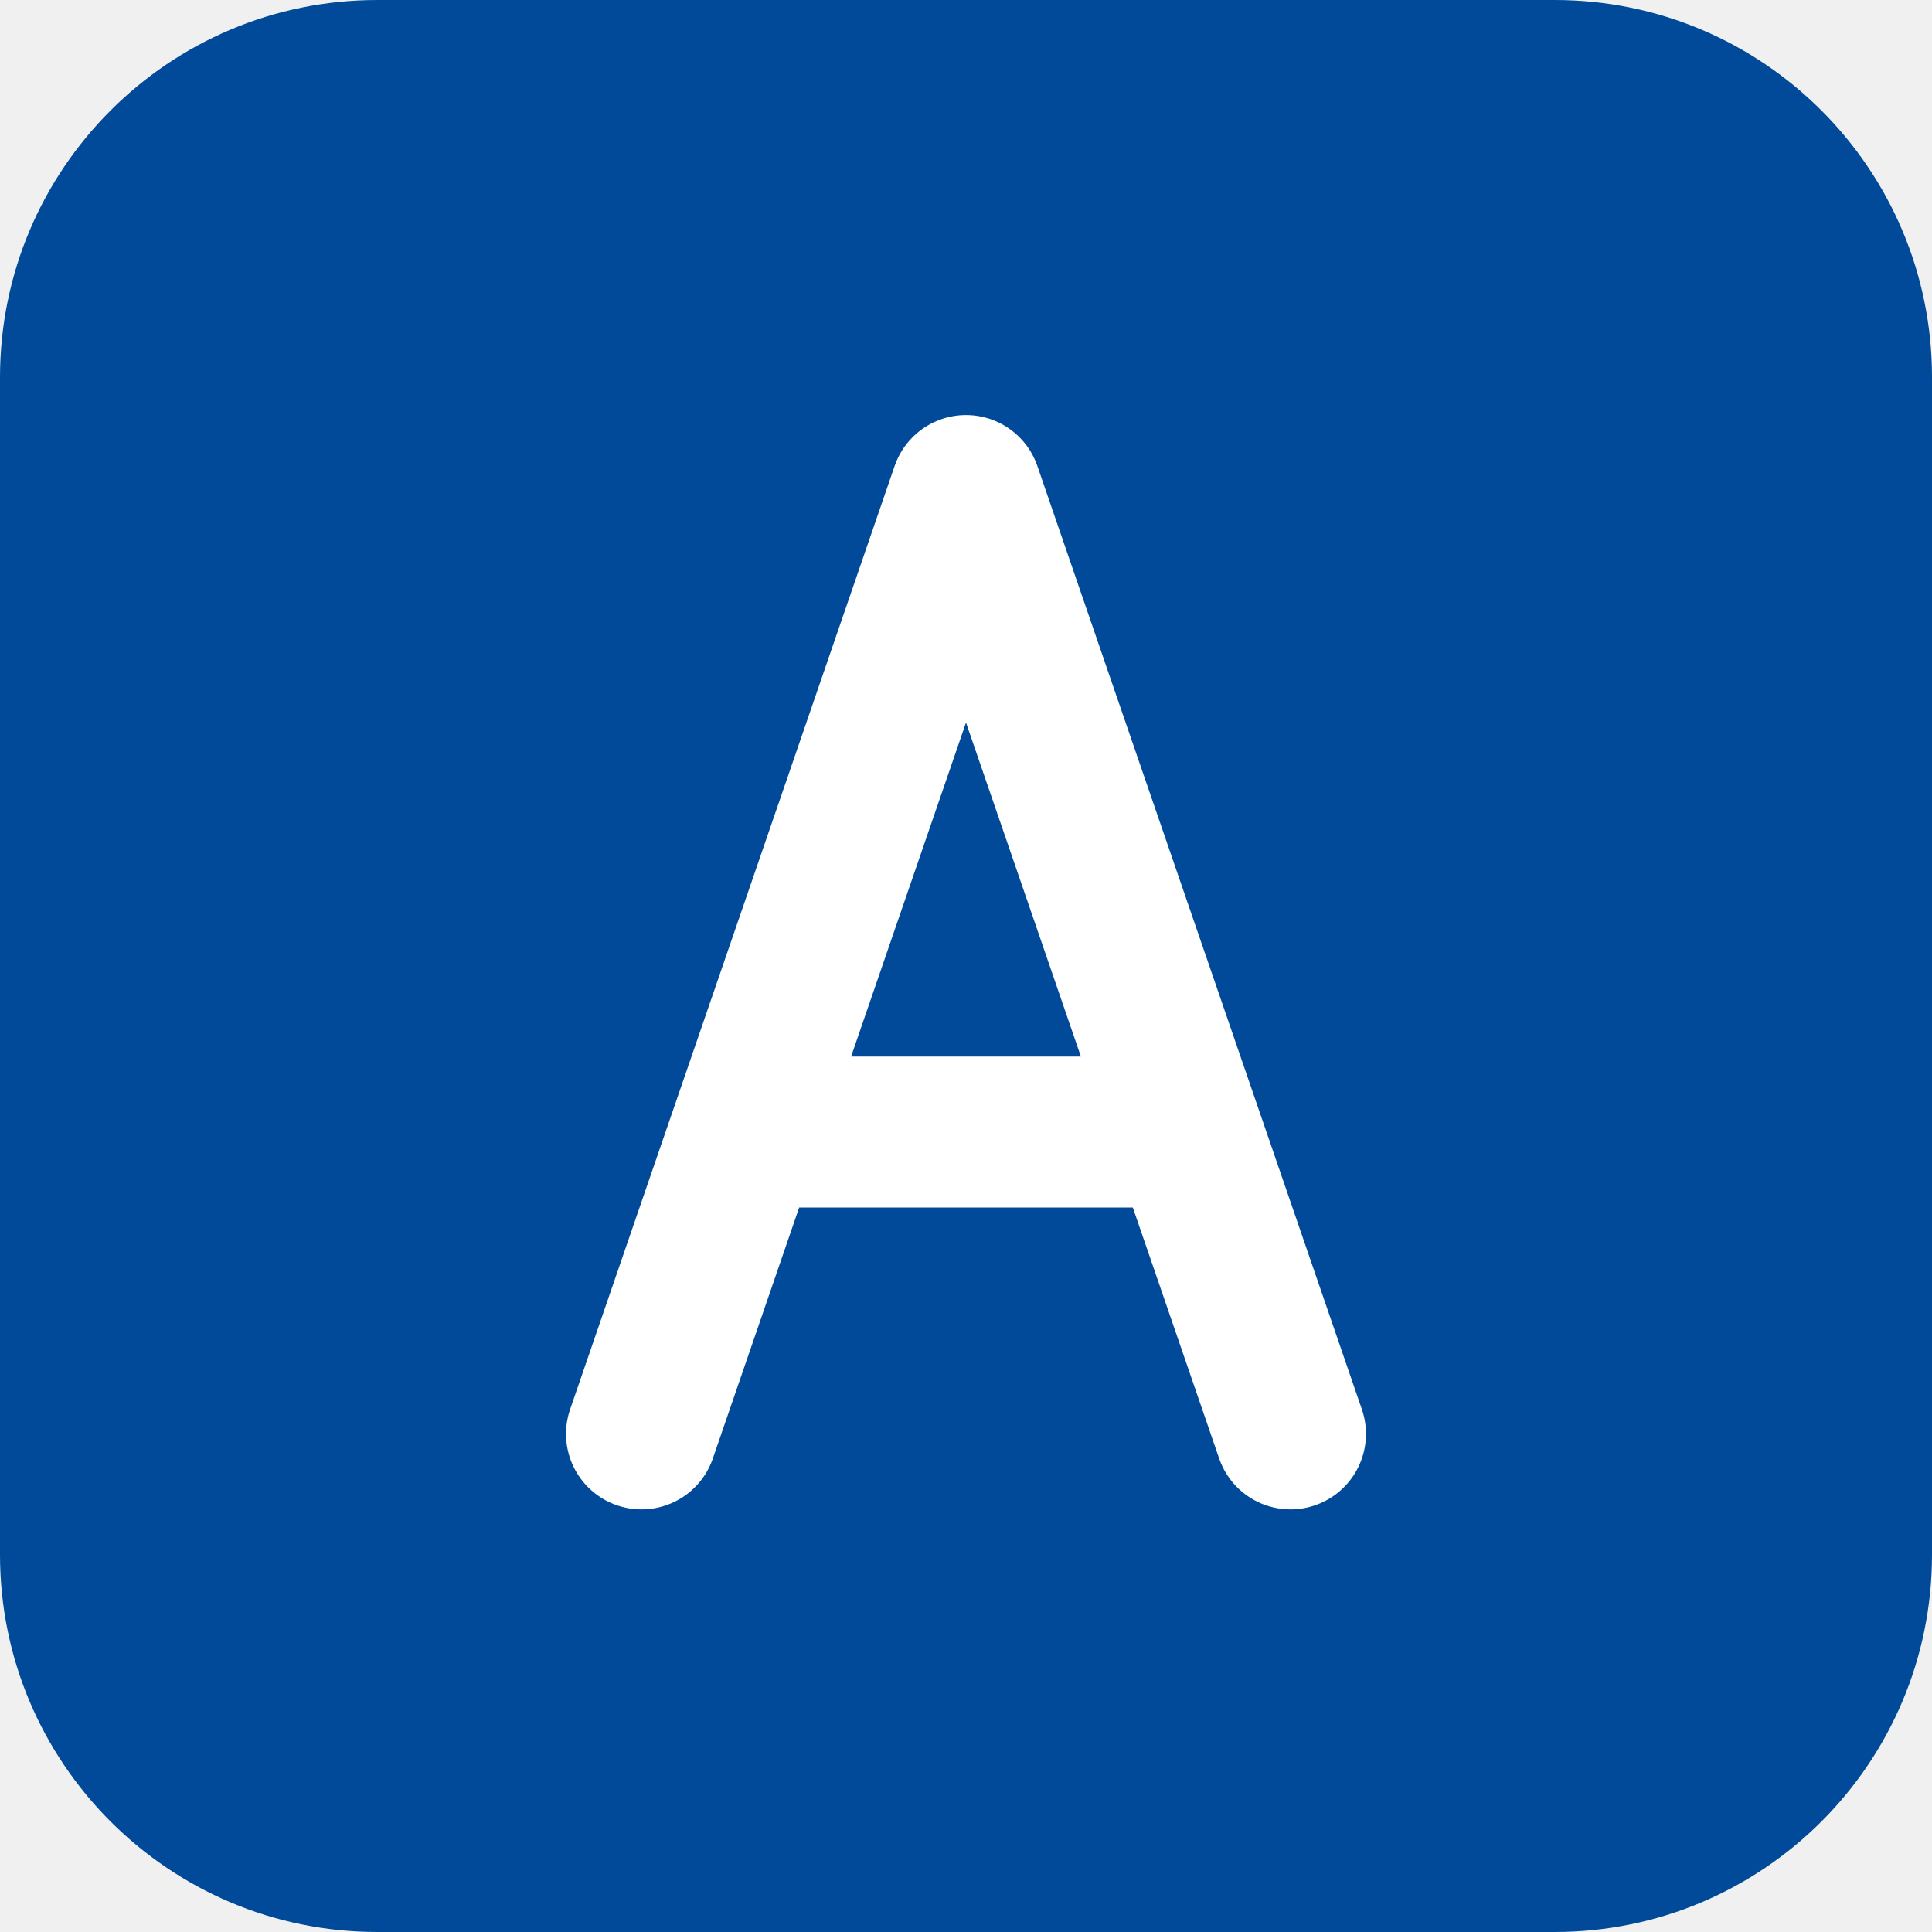
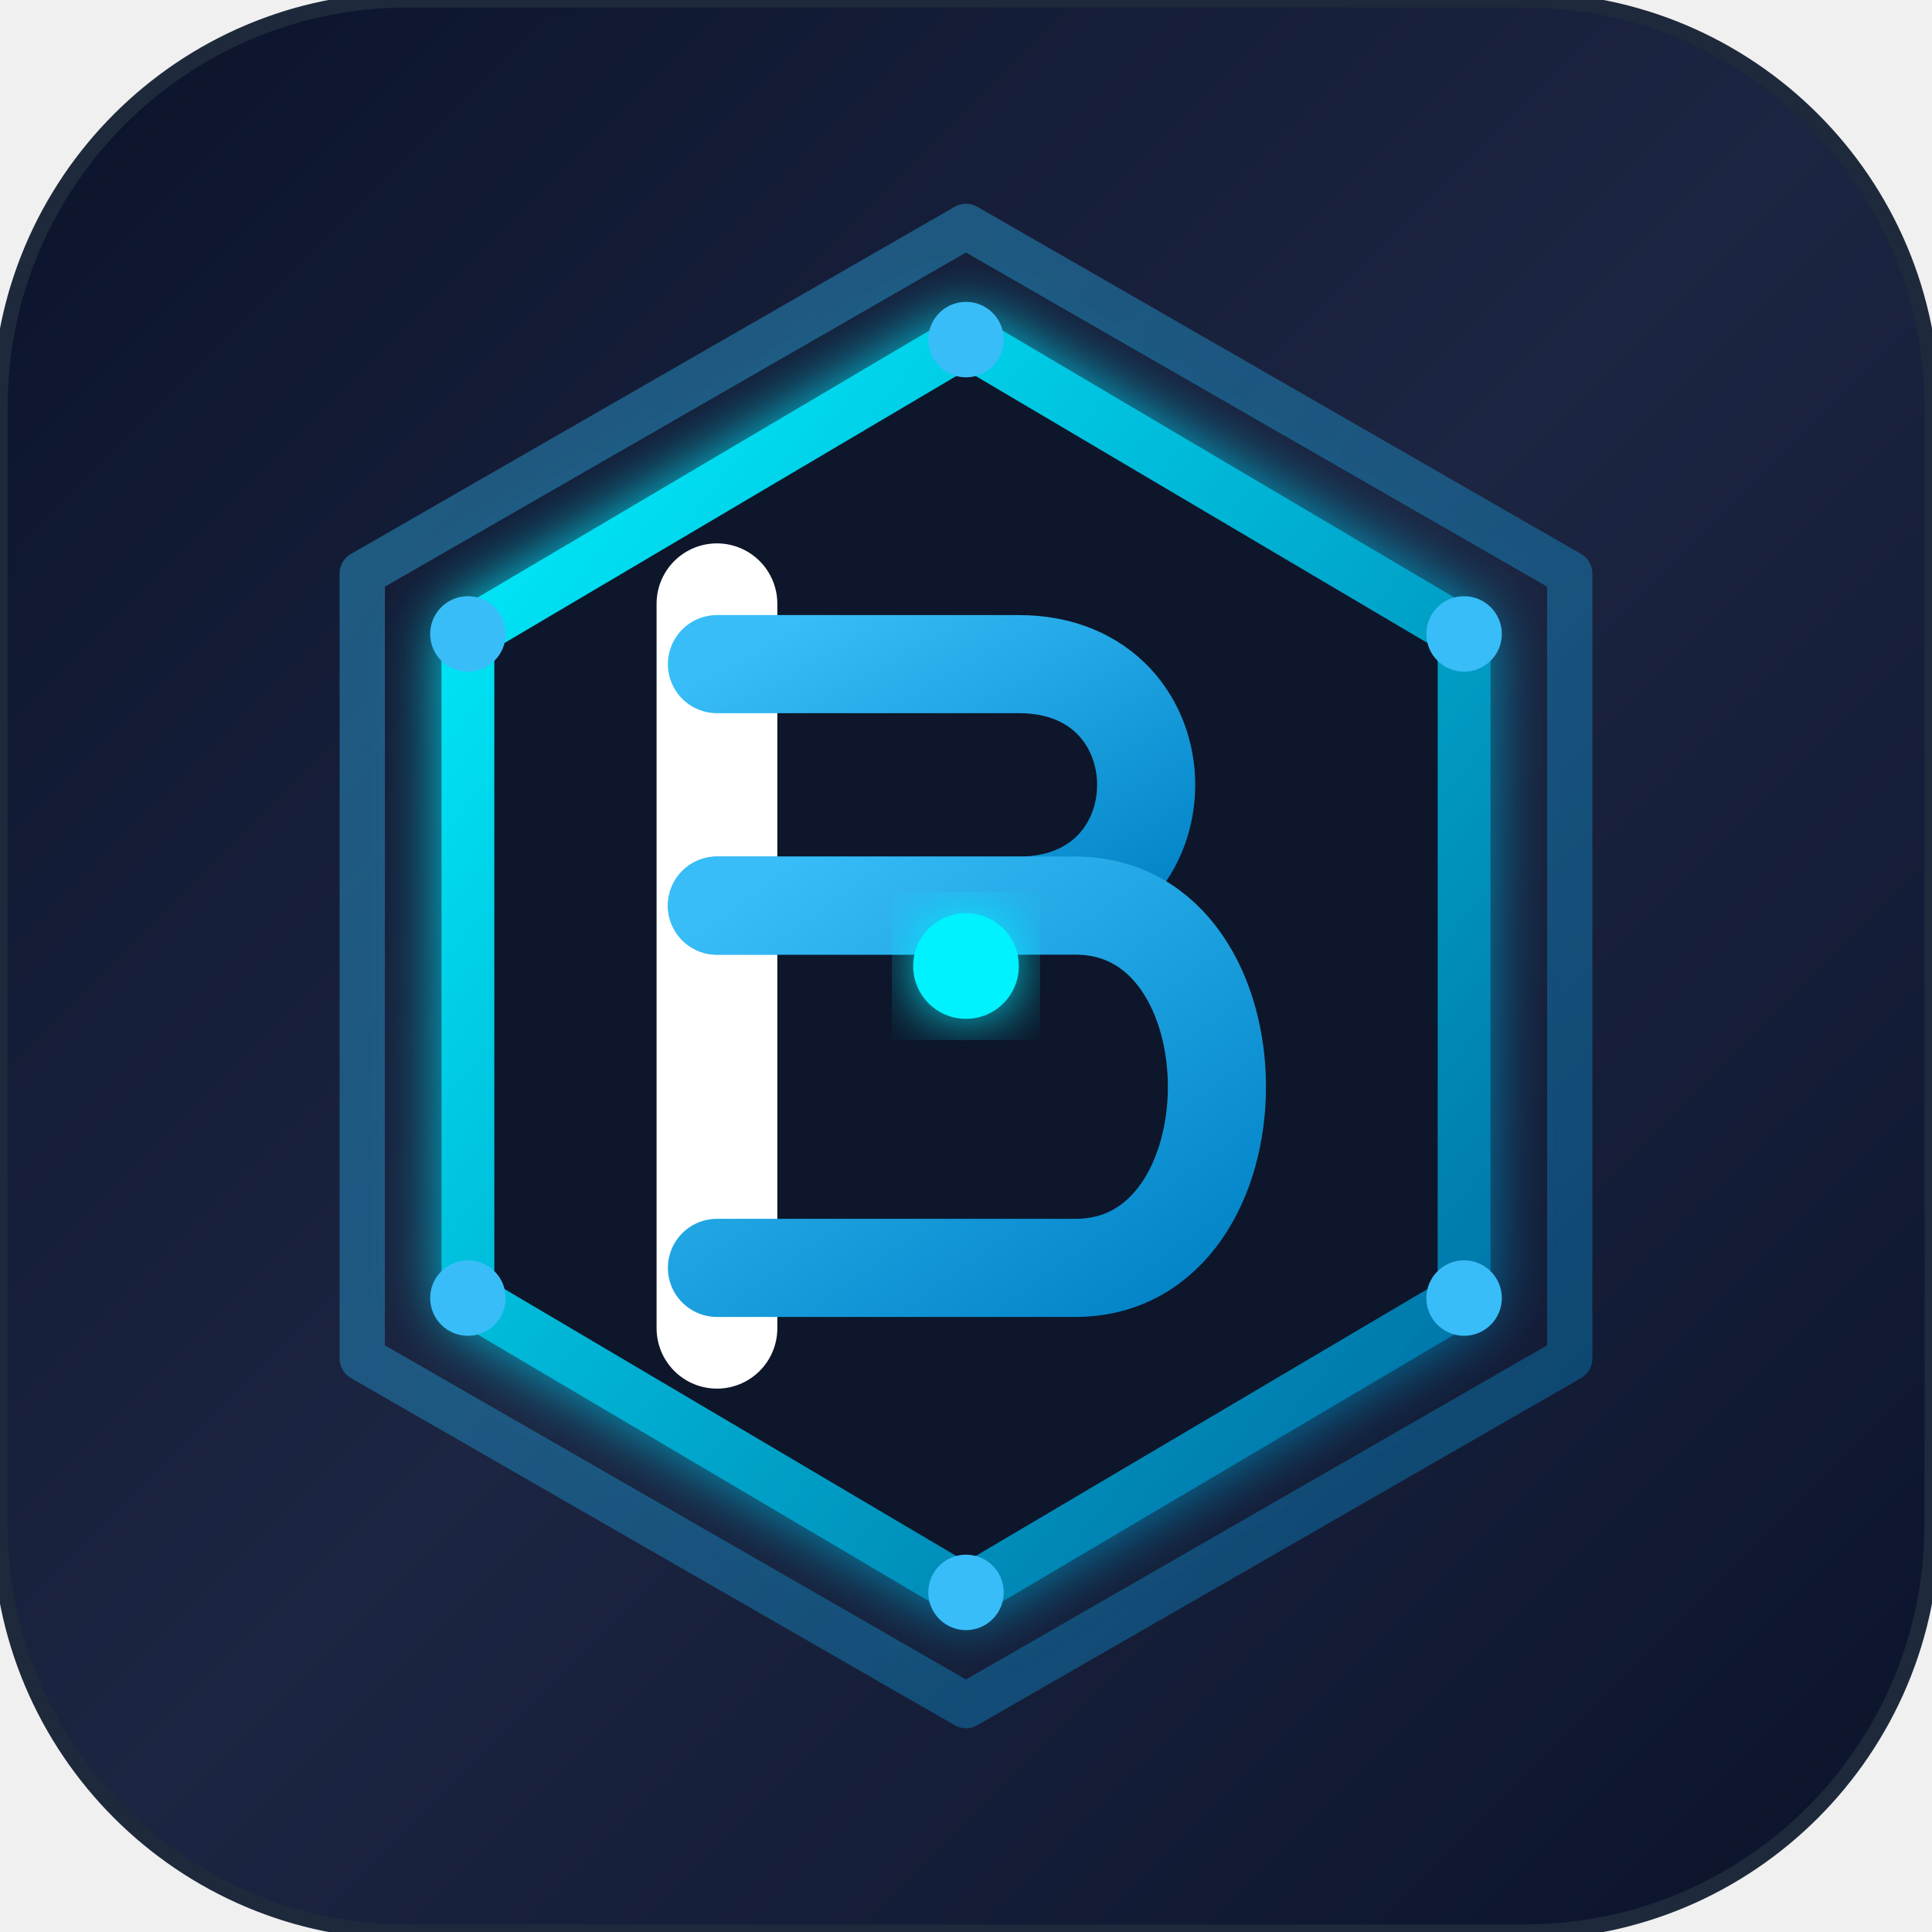
- <svg xmlns="http://www.w3.org/2000/svg" viewBox="0 0 512 512">
-   <rect width="512" height="512" fill="#004A99" rx="100" />
-   <path d="M 170 380 L 256 130 L 342 380 M 200 300 L 312 300" stroke="white" stroke-width="40" fill="none" stroke-linecap="round" stroke-linejoin="round" />
+ <svg xmlns="http://www.w3.org/2000/svg" viewBox="0 0 512 512" width="512" height="512">
+   <defs>
+     <linearGradient id="bgGrad" x1="0%" y1="0%" x2="100%" y2="100%">
+       <stop offset="0%" stop-color="#0b132b" />
+       <stop offset="50%" stop-color="#1c2541" />
+       <stop offset="100%" stop-color="#0b132b" />
+     </linearGradient>
+     <linearGradient id="cyanGrad" x1="0%" y1="0%" x2="100%" y2="100%">
+       <stop offset="0%" stop-color="#38bdf8" />
+       <stop offset="100%" stop-color="#0284c7" />
+     </linearGradient>
+     <linearGradient id="glowGrad" x1="0%" y1="0%" x2="100%" y2="100%">
+       <stop offset="0%" stop-color="#00f2ff" />
+       <stop offset="100%" stop-color="#0369a1" />
+     </linearGradient>
+     <filter id="neonGlow" x="-20%" y="-20%" width="140%" height="140%">
+       <feGaussianBlur stdDeviation="8" result="blur" />
+       <feComposite in="SourceGraphic" in2="blur" operator="over" />
+     </filter>
+   </defs>
+   <rect width="512" height="512" rx="108" fill="url(#bgGrad)" stroke="#1e293b" stroke-width="4" />
+   <polygon points="256,60 416,152 416,360 256,452 96,360 96,152" fill="none" stroke="url(#cyanGrad)" stroke-width="12" stroke-linejoin="round" opacity="0.4" />
+   <polygon points="256,90 388,168 388,344 256,422 124,344 124,168" fill="#0f172a" stroke="url(#glowGrad)" stroke-width="14" stroke-linejoin="round" filter="url(#neonGlow)" />
+   <circle cx="256" cy="90" r="10" fill="#38bdf8" />
+   <circle cx="388" cy="168" r="10" fill="#38bdf8" />
+   <circle cx="388" cy="344" r="10" fill="#38bdf8" />
+   <circle cx="256" cy="422" r="10" fill="#38bdf8" />
+   <circle cx="124" cy="344" r="10" fill="#38bdf8" />
+   <circle cx="124" cy="168" r="10" fill="#38bdf8" />
+   <path d="M 190 160 L 190 352" stroke="white" stroke-width="32" stroke-linecap="round" />
+   <path d="M 190 176 L 270 176 C 315 176, 315 240, 270 240 L 190 240" fill="none" stroke="url(#cyanGrad)" stroke-width="26" stroke-linecap="round" stroke-linejoin="round" />
+   <path d="M 190 240 L 285 240 C 335 240, 335 336, 285 336 L 190 336" fill="none" stroke="url(#cyanGrad)" stroke-width="26" stroke-linecap="round" stroke-linejoin="round" />
+   <circle cx="256" cy="256" r="14" fill="#00f2ff" filter="url(#neonGlow)" />
</svg>
